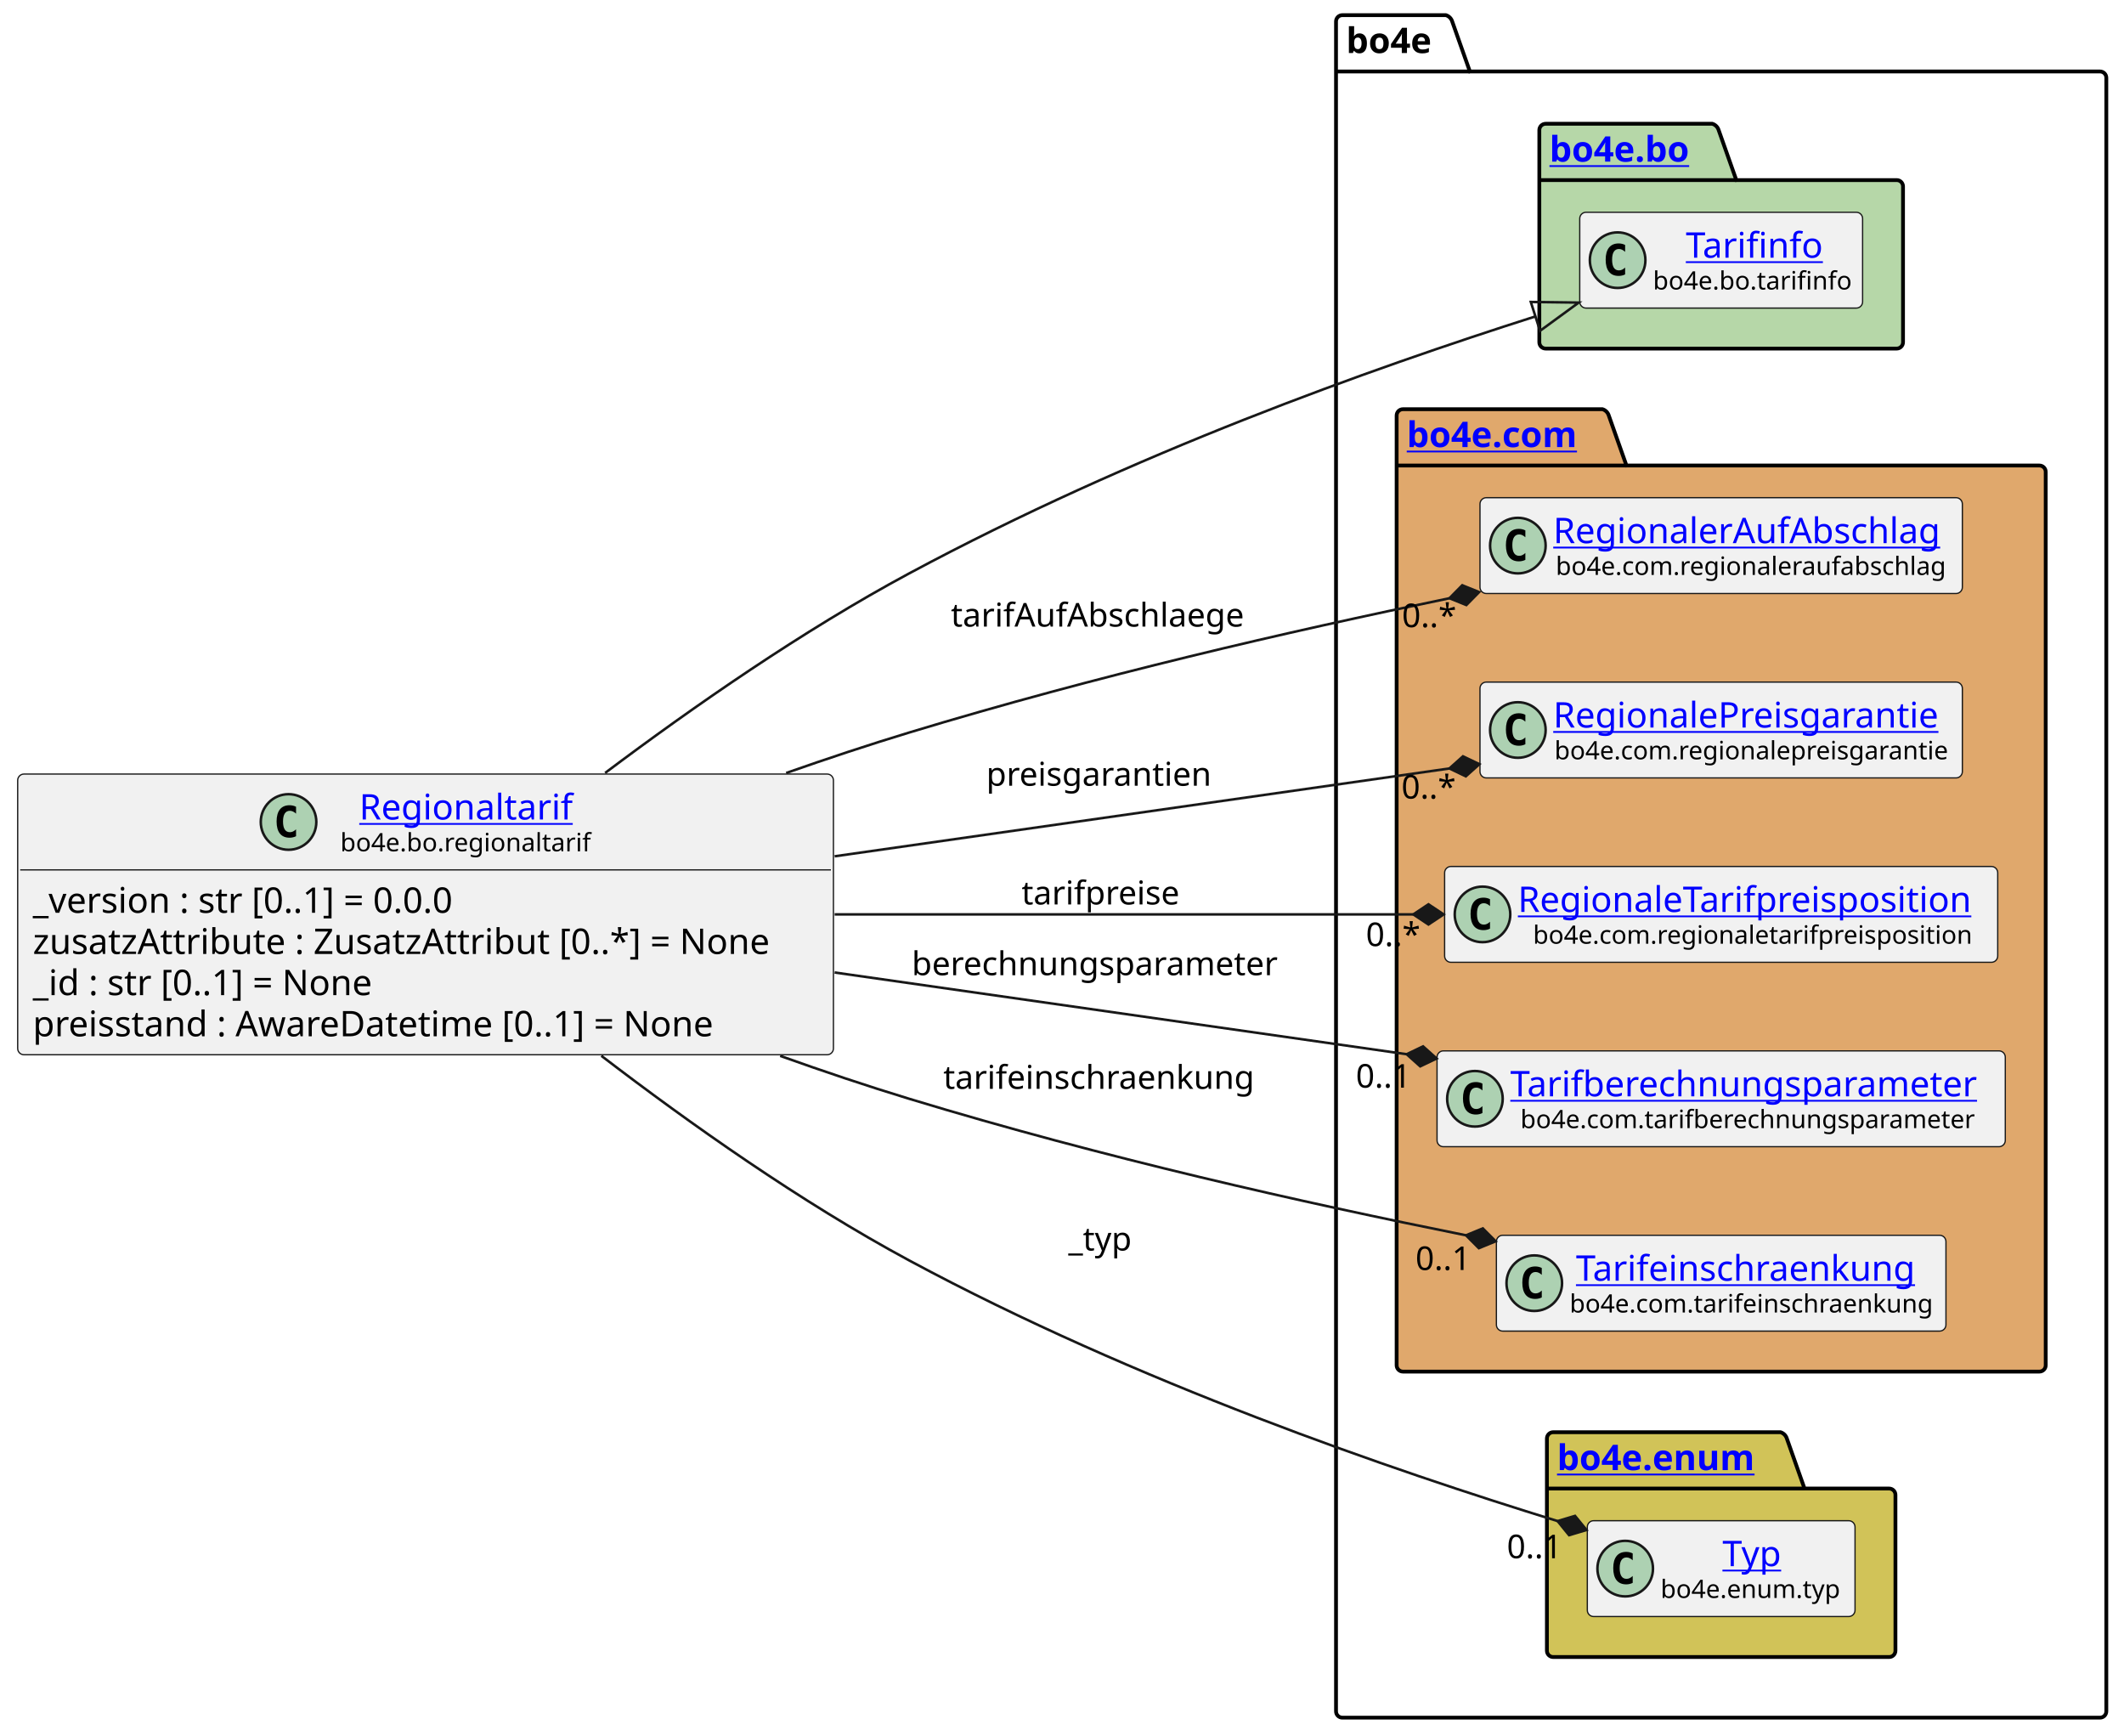
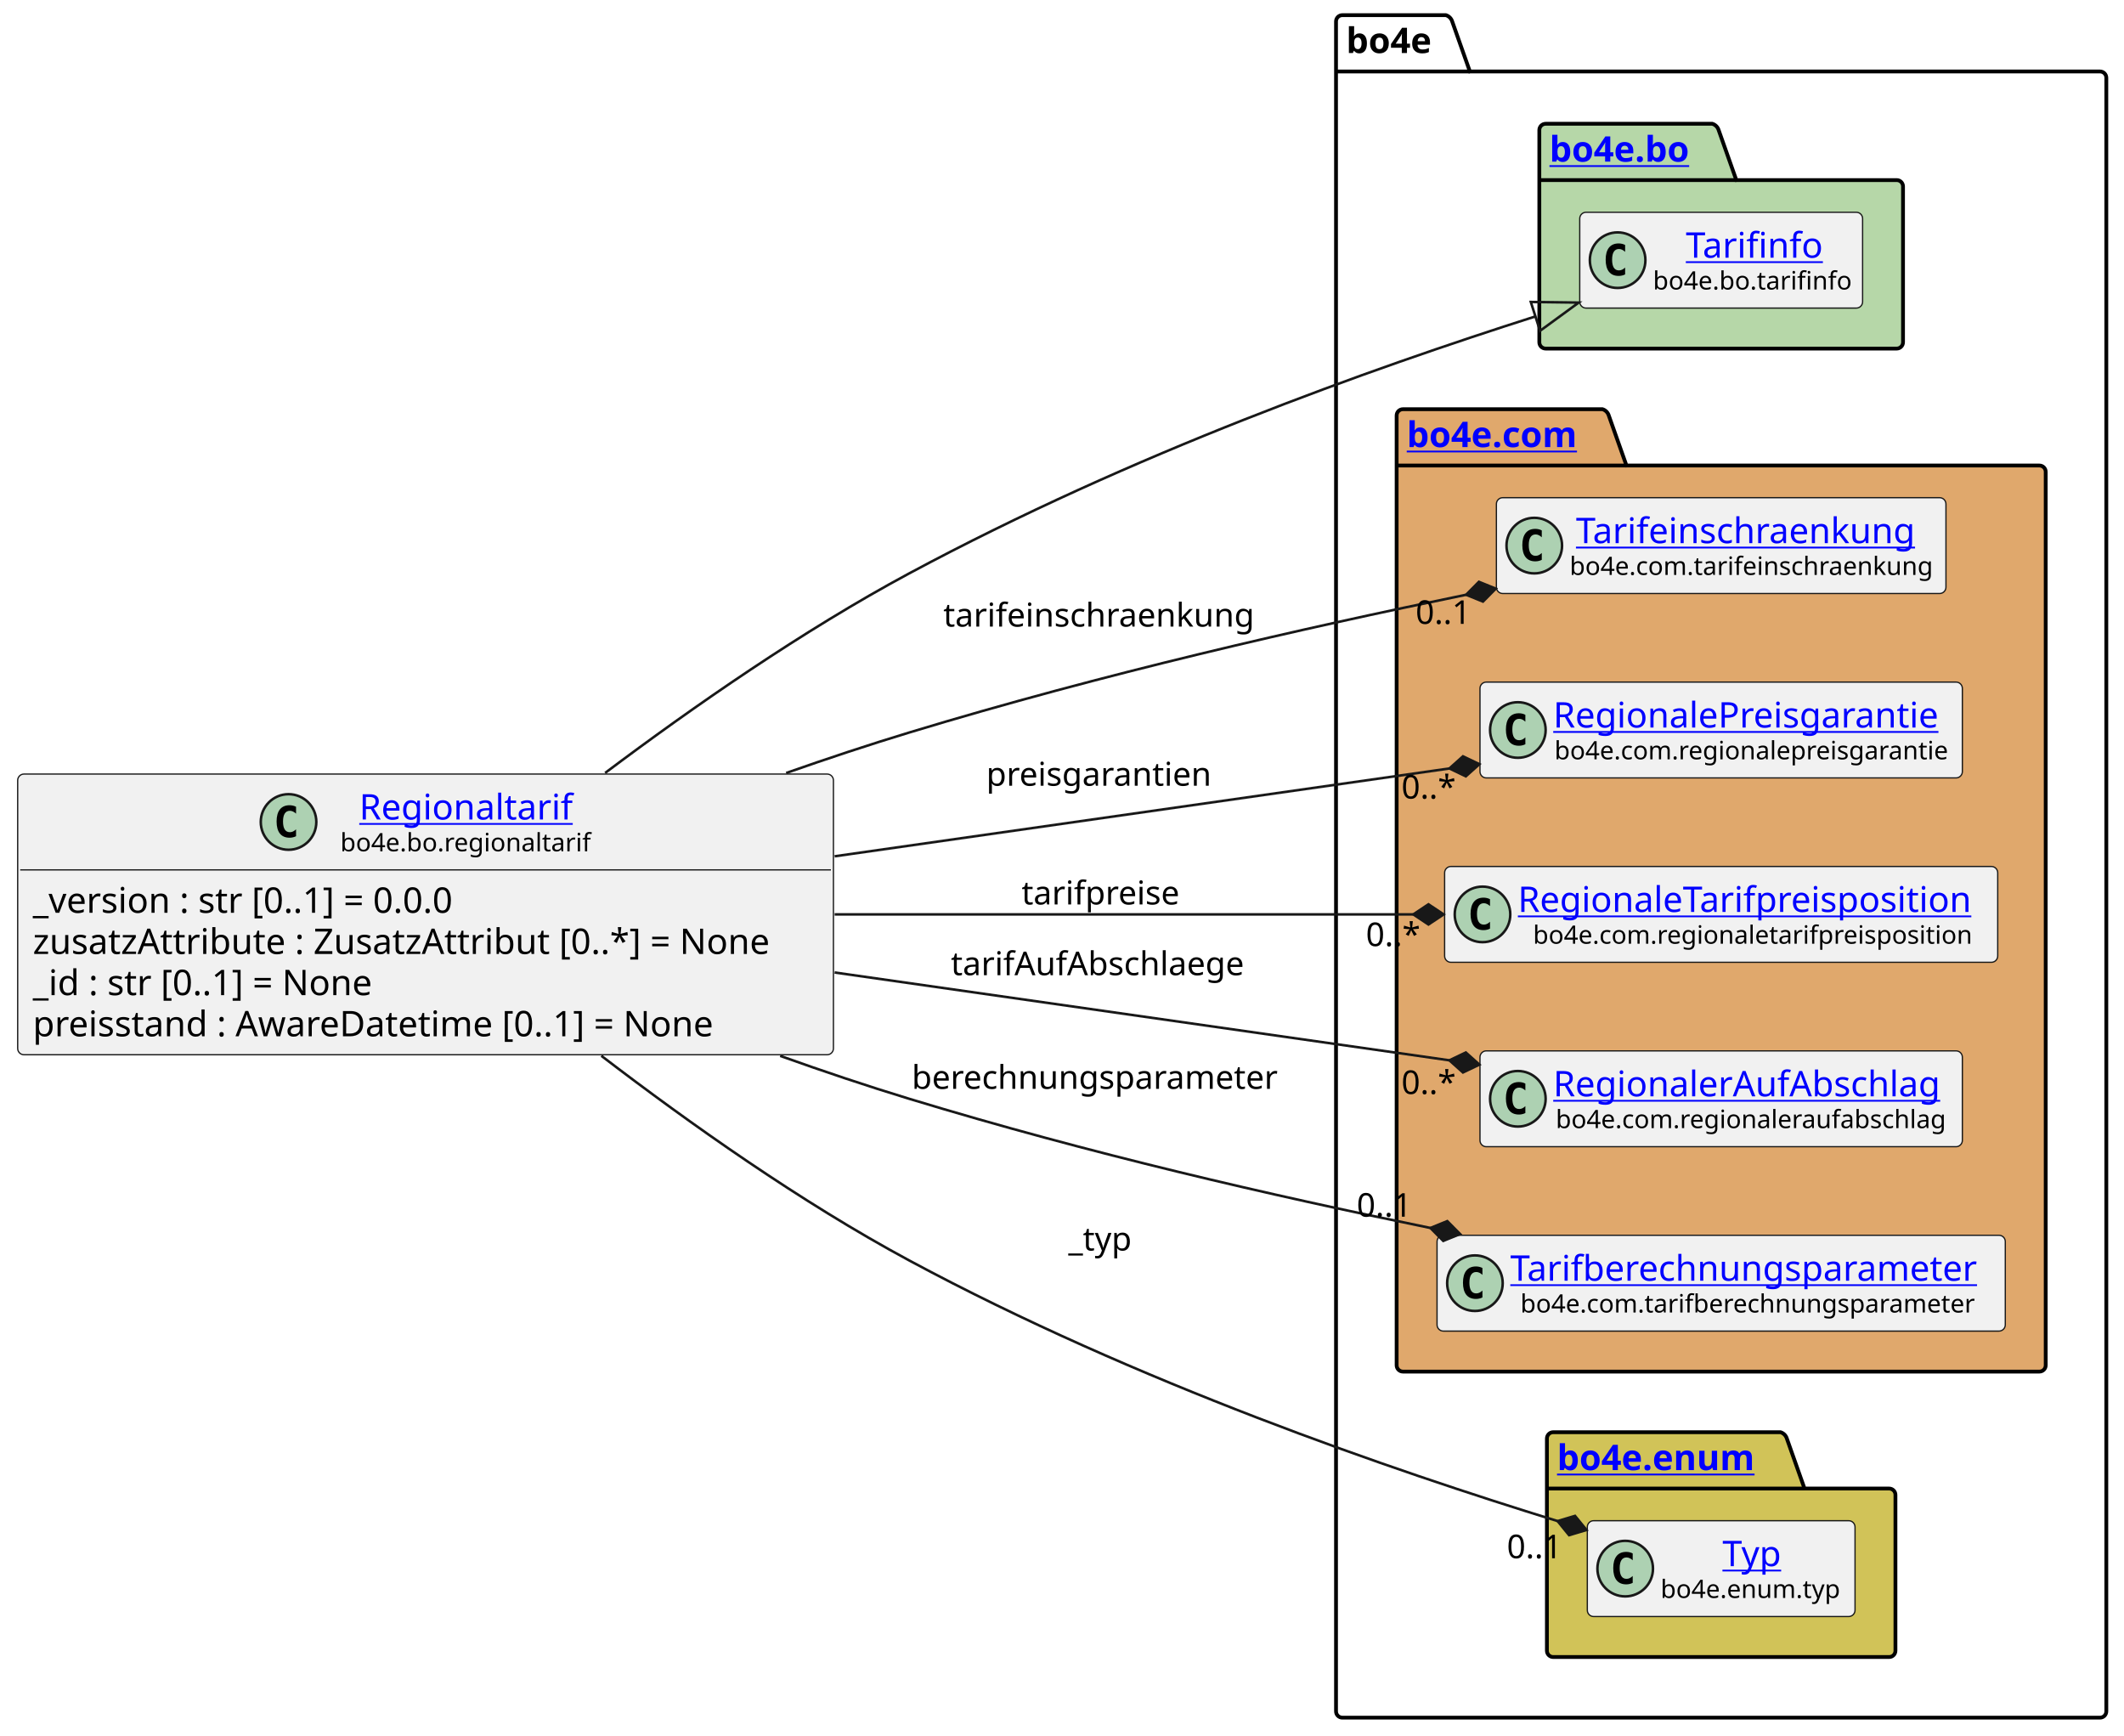
<svg xmlns="http://www.w3.org/2000/svg" xmlns:xlink="http://www.w3.org/1999/xlink" contentStyleType="text/css" height="687px" preserveAspectRatio="none" style="width:841px;height:687px;background:#FFFFFF;" version="1.1" viewBox="0 0 841 687" width="841px" zoomAndPan="magnify">
  <defs />
  <g>
    <g id="cluster_bo4e">
      <path d="M531.5,6 L572.5,6 A3.75,3.75 0 0 1 575,8.5 L582,28.297 L831.5,28.297 A2.5,2.5 0 0 1 834,30.797 L834,677.5 A2.5,2.5 0 0 1 831.5,680 L531.5,680 A2.5,2.5 0 0 1 529,677.5 L529,8.5 A2.5,2.5 0 0 1 531.5,6 " fill="none" style="stroke:#000000;stroke-width:1.5;" />
      <line style="stroke:#000000;stroke-width:1.5;" x1="529" x2="582" y1="28.297" y2="28.297" />
      <text fill="#000000" font-family="sans-serif" font-size="14" font-weight="bold" lengthAdjust="spacing" textLength="40" x="533" y="20.995">bo4e</text>
    </g>
    <g id="cluster_bo">
      <path d="M612,49 L678,49 A3.75,3.75 0 0 1 680.5,51.5 L687.5,71.297 L751,71.297 A2.5,2.5 0 0 1 753.5,73.797 L753.5,135.5 A2.5,2.5 0 0 1 751,138 L612,138 A2.5,2.5 0 0 1 609.5,135.5 L609.5,51.5 A2.5,2.5 0 0 1 612,49 " fill="#B6D7A8" style="stroke:#000000;stroke-width:1.5;" />
      <line style="stroke:#000000;stroke-width:1.5;" x1="609.5" x2="687.5" y1="71.297" y2="71.297" />
      <a href="https://bo4e.github.io/BO4E-python/latest/api/bo4e.bo.html" target="_top" title="https://bo4e.github.io/BO4E-python/latest/api/bo4e.bo.html" xlink:actuate="onRequest" xlink:href="https://bo4e.github.io/BO4E-python/latest/api/bo4e.bo.html" xlink:show="new" xlink:title="https://bo4e.github.io/BO4E-python/latest/api/bo4e.bo.html" xlink:type="simple">
        <text fill="#0000FF" font-family="sans-serif" font-size="14" font-weight="bold" lengthAdjust="spacing" text-decoration="underline" textLength="65" x="613.5" y="63.995">bo4e.bo</text>
      </a>
    </g>
    <g id="cluster_com">
      <path d="M555.5,162 L634.5,162 A3.75,3.75 0 0 1 637,164.5 L644,184.297 L807.5,184.297 A2.5,2.5 0 0 1 810,186.797 L810,540.5 A2.5,2.5 0 0 1 807.5,543 L555.5,543 A2.5,2.5 0 0 1 553,540.5 L553,164.5 A2.5,2.5 0 0 1 555.5,162 " fill="#E0A86C" style="stroke:#000000;stroke-width:1.5;" />
      <line style="stroke:#000000;stroke-width:1.5;" x1="553" x2="644" y1="184.297" y2="184.297" />
      <a href="https://bo4e.github.io/BO4E-python/latest/api/bo4e.com.html" target="_top" title="https://bo4e.github.io/BO4E-python/latest/api/bo4e.com.html" xlink:actuate="onRequest" xlink:href="https://bo4e.github.io/BO4E-python/latest/api/bo4e.com.html" xlink:show="new" xlink:title="https://bo4e.github.io/BO4E-python/latest/api/bo4e.com.html" xlink:type="simple">
        <text fill="#0000FF" font-family="sans-serif" font-size="14" font-weight="bold" lengthAdjust="spacing" text-decoration="underline" textLength="78" x="557" y="176.995">bo4e.com</text>
      </a>
    </g>
    <g id="cluster_enum">
      <path d="M615,567 L705,567 A3.75,3.75 0 0 1 707.5,569.5 L714.5,589.297 L748,589.297 A2.5,2.5 0 0 1 750.5,591.797 L750.5,653.5 A2.5,2.5 0 0 1 748,656 L615,656 A2.5,2.5 0 0 1 612.5,653.5 L612.5,569.5 A2.5,2.5 0 0 1 615,567 " fill="#D1C358" style="stroke:#000000;stroke-width:1.5;" />
      <line style="stroke:#000000;stroke-width:1.5;" x1="612.5" x2="714.5" y1="589.297" y2="589.297" />
      <a href="https://bo4e.github.io/BO4E-python/latest/api/bo4e.enum.html" target="_top" title="https://bo4e.github.io/BO4E-python/latest/api/bo4e.enum.html" xlink:actuate="onRequest" xlink:href="https://bo4e.github.io/BO4E-python/latest/api/bo4e.enum.html" xlink:show="new" xlink:title="https://bo4e.github.io/BO4E-python/latest/api/bo4e.enum.html" xlink:type="simple">
        <text fill="#0000FF" font-family="sans-serif" font-size="14" font-weight="bold" lengthAdjust="spacing" text-decoration="underline" textLength="89" x="616.5" y="581.995">bo4e.enum</text>
      </a>
    </g>
    <g id="elem_Tarifinfo">
      <rect codeLine="11" fill="#F1F1F1" height="37.938" id="Tarifinfo" rx="2.5" ry="2.5" style="stroke:#181818;stroke-width:0.5;" width="112" x="625.5" y="84.03" />
      <ellipse cx="640.5" cy="102.999" fill="#ADD1B2" rx="11" ry="11" style="stroke:#181818;stroke-width:1.0;" />
      <path d="M643.469,108.639 Q642.891,108.936 642.25,109.077 Q641.609,109.233 640.906,109.233 Q638.406,109.233 637.078,107.593 Q635.766,105.936 635.766,102.811 Q635.766,99.686 637.078,98.03 Q638.406,96.374 640.906,96.374 Q641.609,96.374 642.25,96.53 Q642.906,96.686 643.469,96.983 L643.469,99.702 Q642.844,99.124 642.25,98.858 Q641.656,98.577 641.031,98.577 Q639.688,98.577 639,99.655 Q638.312,100.718 638.312,102.811 Q638.312,104.905 639,105.983 Q639.688,107.046 641.031,107.046 Q641.656,107.046 642.25,106.78 Q642.844,106.499 643.469,105.921 L643.469,108.639 Z " fill="#000000" />
      <a href="https://bo4e.github.io/BO4E-python/latest/api/bo4e.bo.html#bo4e.bo.tarifinfo.Tarifinfo" target="_top" title="https://bo4e.github.io/BO4E-python/latest/api/bo4e.bo.html#bo4e.bo.tarifinfo.Tarifinfo" xlink:actuate="onRequest" xlink:href="https://bo4e.github.io/BO4E-python/latest/api/bo4e.bo.html#bo4e.bo.tarifinfo.Tarifinfo" xlink:show="new" xlink:title="https://bo4e.github.io/BO4E-python/latest/api/bo4e.bo.html#bo4e.bo.tarifinfo.Tarifinfo" xlink:type="simple">
        <text fill="#0000FF" font-family="sans-serif" font-size="14" lengthAdjust="spacing" text-decoration="underline" textLength="54" x="667.5" y="102.025">Tarifinfo</text>
      </a>
      <text fill="#000000" font-family="sans-serif" font-size="10" lengthAdjust="spacing" textLength="80" x="654.5" y="114.609">bo4e.bo.tarifinfo</text>
    </g>
-     <g id="elem_RegionalerAufAbschlag">
-       <rect codeLine="14" fill="#F1F1F1" height="37.938" id="RegionalerAufAbschlag" rx="2.5" ry="2.5" style="stroke:#181818;stroke-width:0.5;" width="191" x="586" y="197.03" />
-       <ellipse cx="601" cy="215.999" fill="#ADD1B2" rx="11" ry="11" style="stroke:#181818;stroke-width:1.0;" />
-       <path d="M603.969,221.639 Q603.391,221.936 602.75,222.077 Q602.109,222.233 601.406,222.233 Q598.906,222.233 597.578,220.593 Q596.266,218.936 596.266,215.811 Q596.266,212.686 597.578,211.03 Q598.906,209.374 601.406,209.374 Q602.109,209.374 602.75,209.53 Q603.406,209.686 603.969,209.983 L603.969,212.702 Q603.344,212.124 602.75,211.858 Q602.156,211.577 601.531,211.577 Q600.188,211.577 599.5,212.655 Q598.812,213.718 598.812,215.811 Q598.812,217.905 599.5,218.983 Q600.188,220.046 601.531,220.046 Q602.156,220.046 602.75,219.78 Q603.344,219.499 603.969,218.921 L603.969,221.639 Z " fill="#000000" />
-       <a href="https://bo4e.github.io/BO4E-python/latest/api/bo4e.com.html#bo4e.com.regionaleraufabschlag.RegionalerAufAbschlag" target="_top" title="https://bo4e.github.io/BO4E-python/latest/api/bo4e.com.html#bo4e.com.regionaleraufabschlag.RegionalerAufAbschlag" xlink:actuate="onRequest" xlink:href="https://bo4e.github.io/BO4E-python/latest/api/bo4e.com.html#bo4e.com.regionaleraufabschlag.RegionalerAufAbschlag" xlink:show="new" xlink:title="https://bo4e.github.io/BO4E-python/latest/api/bo4e.com.html#bo4e.com.regionaleraufabschlag.RegionalerAufAbschlag" xlink:type="simple">
-         <text fill="#0000FF" font-family="sans-serif" font-size="14" lengthAdjust="spacing" text-decoration="underline" textLength="159" x="615" y="215.025">RegionalerAufAbschlag</text>
+     <g id="elem_Tarifeinschraenkung">
+       <rect codeLine="14" fill="#F1F1F1" height="37.938" id="Tarifeinschraenkung" rx="2.5" ry="2.5" style="stroke:#181818;stroke-width:0.5;" width="178" x="592.5" y="197.03" />
+       <ellipse cx="607.5" cy="215.999" fill="#ADD1B2" rx="11" ry="11" style="stroke:#181818;stroke-width:1.0;" />
+       <path d="M610.469,221.639 Q609.891,221.936 609.25,222.077 Q608.609,222.233 607.906,222.233 Q605.406,222.233 604.078,220.593 Q602.766,218.936 602.766,215.811 Q602.766,212.686 604.078,211.03 Q605.406,209.374 607.906,209.374 Q608.609,209.374 609.25,209.53 Q609.906,209.686 610.469,209.983 L610.469,212.702 Q609.844,212.124 609.25,211.858 Q608.656,211.577 608.031,211.577 Q606.688,211.577 606,212.655 Q605.312,213.718 605.312,215.811 Q605.312,217.905 606,218.983 Q606.688,220.046 608.031,220.046 Q608.656,220.046 609.25,219.78 Q609.844,219.499 610.469,218.921 L610.469,221.639 Z " fill="#000000" />
+       <a href="https://bo4e.github.io/BO4E-python/latest/api/bo4e.com.html#bo4e.com.tarifeinschraenkung.Tarifeinschraenkung" target="_top" title="https://bo4e.github.io/BO4E-python/latest/api/bo4e.com.html#bo4e.com.tarifeinschraenkung.Tarifeinschraenkung" xlink:actuate="onRequest" xlink:href="https://bo4e.github.io/BO4E-python/latest/api/bo4e.com.html#bo4e.com.tarifeinschraenkung.Tarifeinschraenkung" xlink:show="new" xlink:title="https://bo4e.github.io/BO4E-python/latest/api/bo4e.com.html#bo4e.com.tarifeinschraenkung.Tarifeinschraenkung" xlink:type="simple">
+         <text fill="#0000FF" font-family="sans-serif" font-size="14" lengthAdjust="spacing" text-decoration="underline" textLength="141" x="624" y="215.025">Tarifeinschraenkung</text>
      </a>
-       <text fill="#000000" font-family="sans-serif" font-size="10" lengthAdjust="spacing" textLength="157" x="616" y="227.609">bo4e.com.regionaleraufabschlag</text>
+       <text fill="#000000" font-family="sans-serif" font-size="10" lengthAdjust="spacing" textLength="146" x="621.5" y="227.609">bo4e.com.tarifeinschraenkung</text>
    </g>
    <g id="elem_RegionalePreisgarantie">
      <rect codeLine="15" fill="#F1F1F1" height="37.938" id="RegionalePreisgarantie" rx="2.5" ry="2.5" style="stroke:#181818;stroke-width:0.5;" width="191" x="586" y="270.03" />
      <ellipse cx="601" cy="288.999" fill="#ADD1B2" rx="11" ry="11" style="stroke:#181818;stroke-width:1.0;" />
      <path d="M603.969,294.639 Q603.391,294.936 602.75,295.077 Q602.109,295.233 601.406,295.233 Q598.906,295.233 597.578,293.592 Q596.266,291.936 596.266,288.811 Q596.266,285.686 597.578,284.03 Q598.906,282.374 601.406,282.374 Q602.109,282.374 602.75,282.53 Q603.406,282.686 603.969,282.983 L603.969,285.702 Q603.344,285.124 602.75,284.858 Q602.156,284.577 601.531,284.577 Q600.188,284.577 599.5,285.655 Q598.812,286.717 598.812,288.811 Q598.812,290.905 599.5,291.983 Q600.188,293.046 601.531,293.046 Q602.156,293.046 602.75,292.78 Q603.344,292.499 603.969,291.921 L603.969,294.639 Z " fill="#000000" />
      <a href="https://bo4e.github.io/BO4E-python/latest/api/bo4e.com.html#bo4e.com.regionalepreisgarantie.RegionalePreisgarantie" target="_top" title="https://bo4e.github.io/BO4E-python/latest/api/bo4e.com.html#bo4e.com.regionalepreisgarantie.RegionalePreisgarantie" xlink:actuate="onRequest" xlink:href="https://bo4e.github.io/BO4E-python/latest/api/bo4e.com.html#bo4e.com.regionalepreisgarantie.RegionalePreisgarantie" xlink:show="new" xlink:title="https://bo4e.github.io/BO4E-python/latest/api/bo4e.com.html#bo4e.com.regionalepreisgarantie.RegionalePreisgarantie" xlink:type="simple">
        <text fill="#0000FF" font-family="sans-serif" font-size="14" lengthAdjust="spacing" text-decoration="underline" textLength="159" x="615" y="288.025">RegionalePreisgarantie</text>
      </a>
      <text fill="#000000" font-family="sans-serif" font-size="10" lengthAdjust="spacing" textLength="158" x="615.5" y="300.609">bo4e.com.regionalepreisgarantie</text>
    </g>
    <g id="elem_RegionaleTarifpreisposition">
      <rect codeLine="16" fill="#F1F1F1" height="37.938" id="RegionaleTarifpreisposition" rx="2.5" ry="2.5" style="stroke:#181818;stroke-width:0.5;" width="219" x="572" y="343.03" />
      <ellipse cx="587" cy="361.999" fill="#ADD1B2" rx="11" ry="11" style="stroke:#181818;stroke-width:1.0;" />
      <path d="M589.969,367.639 Q589.391,367.936 588.75,368.077 Q588.109,368.233 587.406,368.233 Q584.906,368.233 583.578,366.592 Q582.266,364.936 582.266,361.811 Q582.266,358.686 583.578,357.03 Q584.906,355.374 587.406,355.374 Q588.109,355.374 588.75,355.53 Q589.406,355.686 589.969,355.983 L589.969,358.702 Q589.344,358.124 588.75,357.858 Q588.156,357.577 587.531,357.577 Q586.188,357.577 585.5,358.655 Q584.812,359.717 584.812,361.811 Q584.812,363.905 585.5,364.983 Q586.188,366.046 587.531,366.046 Q588.156,366.046 588.75,365.78 Q589.344,365.499 589.969,364.921 L589.969,367.639 Z " fill="#000000" />
      <a href="https://bo4e.github.io/BO4E-python/latest/api/bo4e.com.html#bo4e.com.regionaletarifpreisposition.RegionaleTarifpreisposition" target="_top" title="https://bo4e.github.io/BO4E-python/latest/api/bo4e.com.html#bo4e.com.regionaletarifpreisposition.RegionaleTarifpreisposition" xlink:actuate="onRequest" xlink:href="https://bo4e.github.io/BO4E-python/latest/api/bo4e.com.html#bo4e.com.regionaletarifpreisposition.RegionaleTarifpreisposition" xlink:show="new" xlink:title="https://bo4e.github.io/BO4E-python/latest/api/bo4e.com.html#bo4e.com.regionaletarifpreisposition.RegionaleTarifpreisposition" xlink:type="simple">
        <text fill="#0000FF" font-family="sans-serif" font-size="14" lengthAdjust="spacing" text-decoration="underline" textLength="187" x="601" y="361.025">RegionaleTarifpreisposition</text>
      </a>
      <text fill="#000000" font-family="sans-serif" font-size="10" lengthAdjust="spacing" textLength="175" x="607" y="373.609">bo4e.com.regionaletarifpreisposition</text>
    </g>
+     <g id="elem_RegionalerAufAbschlag">
+       <rect codeLine="17" fill="#F1F1F1" height="37.938" id="RegionalerAufAbschlag" rx="2.5" ry="2.5" style="stroke:#181818;stroke-width:0.5;" width="191" x="586" y="416.03" />
+       <ellipse cx="601" cy="434.999" fill="#ADD1B2" rx="11" ry="11" style="stroke:#181818;stroke-width:1.0;" />
+       <path d="M603.969,440.639 Q603.391,440.936 602.75,441.077 Q602.109,441.233 601.406,441.233 Q598.906,441.233 597.578,439.592 Q596.266,437.936 596.266,434.811 Q596.266,431.686 597.578,430.03 Q598.906,428.374 601.406,428.374 Q602.109,428.374 602.75,428.53 Q603.406,428.686 603.969,428.983 L603.969,431.702 Q603.344,431.124 602.75,430.858 Q602.156,430.577 601.531,430.577 Q600.188,430.577 599.5,431.655 Q598.812,432.717 598.812,434.811 Q598.812,436.905 599.5,437.983 Q600.188,439.046 601.531,439.046 Q602.156,439.046 602.75,438.78 Q603.344,438.499 603.969,437.921 L603.969,440.639 Z " fill="#000000" />
+       <a href="https://bo4e.github.io/BO4E-python/latest/api/bo4e.com.html#bo4e.com.regionaleraufabschlag.RegionalerAufAbschlag" target="_top" title="https://bo4e.github.io/BO4E-python/latest/api/bo4e.com.html#bo4e.com.regionaleraufabschlag.RegionalerAufAbschlag" xlink:actuate="onRequest" xlink:href="https://bo4e.github.io/BO4E-python/latest/api/bo4e.com.html#bo4e.com.regionaleraufabschlag.RegionalerAufAbschlag" xlink:show="new" xlink:title="https://bo4e.github.io/BO4E-python/latest/api/bo4e.com.html#bo4e.com.regionaleraufabschlag.RegionalerAufAbschlag" xlink:type="simple">
+         <text fill="#0000FF" font-family="sans-serif" font-size="14" lengthAdjust="spacing" text-decoration="underline" textLength="159" x="615" y="434.025">RegionalerAufAbschlag</text>
+       </a>
+       <text fill="#000000" font-family="sans-serif" font-size="10" lengthAdjust="spacing" textLength="157" x="616" y="446.609">bo4e.com.regionaleraufabschlag</text>
+     </g>
    <g id="elem_Tarifberechnungsparameter">
-       <rect codeLine="17" fill="#F1F1F1" height="37.938" id="Tarifberechnungsparameter" rx="2.5" ry="2.5" style="stroke:#181818;stroke-width:0.5;" width="225" x="569" y="416.03" />
-       <ellipse cx="584" cy="434.999" fill="#ADD1B2" rx="11" ry="11" style="stroke:#181818;stroke-width:1.0;" />
-       <path d="M586.969,440.639 Q586.391,440.936 585.75,441.077 Q585.109,441.233 584.406,441.233 Q581.906,441.233 580.578,439.592 Q579.266,437.936 579.266,434.811 Q579.266,431.686 580.578,430.03 Q581.906,428.374 584.406,428.374 Q585.109,428.374 585.75,428.53 Q586.406,428.686 586.969,428.983 L586.969,431.702 Q586.344,431.124 585.75,430.858 Q585.156,430.577 584.531,430.577 Q583.188,430.577 582.5,431.655 Q581.812,432.717 581.812,434.811 Q581.812,436.905 582.5,437.983 Q583.188,439.046 584.531,439.046 Q585.156,439.046 585.75,438.78 Q586.344,438.499 586.969,437.921 L586.969,440.639 Z " fill="#000000" />
+       <rect codeLine="18" fill="#F1F1F1" height="37.938" id="Tarifberechnungsparameter" rx="2.5" ry="2.5" style="stroke:#181818;stroke-width:0.5;" width="225" x="569" y="489.03" />
+       <ellipse cx="584" cy="507.999" fill="#ADD1B2" rx="11" ry="11" style="stroke:#181818;stroke-width:1.0;" />
+       <path d="M586.969,513.639 Q586.391,513.936 585.75,514.077 Q585.109,514.233 584.406,514.233 Q581.906,514.233 580.578,512.592 Q579.266,510.936 579.266,507.811 Q579.266,504.686 580.578,503.03 Q581.906,501.374 584.406,501.374 Q585.109,501.374 585.75,501.53 Q586.406,501.686 586.969,501.983 L586.969,504.702 Q586.344,504.124 585.75,503.858 Q585.156,503.577 584.531,503.577 Q583.188,503.577 582.5,504.655 Q581.812,505.717 581.812,507.811 Q581.812,509.905 582.5,510.983 Q583.188,512.046 584.531,512.046 Q585.156,512.046 585.75,511.78 Q586.344,511.499 586.969,510.921 L586.969,513.639 Z " fill="#000000" />
      <a href="https://bo4e.github.io/BO4E-python/latest/api/bo4e.com.html#bo4e.com.tarifberechnungsparameter.Tarifberechnungsparameter" target="_top" title="https://bo4e.github.io/BO4E-python/latest/api/bo4e.com.html#bo4e.com.tarifberechnungsparameter.Tarifberechnungsparameter" xlink:actuate="onRequest" xlink:href="https://bo4e.github.io/BO4E-python/latest/api/bo4e.com.html#bo4e.com.tarifberechnungsparameter.Tarifberechnungsparameter" xlink:show="new" xlink:title="https://bo4e.github.io/BO4E-python/latest/api/bo4e.com.html#bo4e.com.tarifberechnungsparameter.Tarifberechnungsparameter" xlink:type="simple">
-         <text fill="#0000FF" font-family="sans-serif" font-size="14" lengthAdjust="spacing" text-decoration="underline" textLength="193" x="598" y="434.025">Tarifberechnungsparameter</text>
+         <text fill="#0000FF" font-family="sans-serif" font-size="14" lengthAdjust="spacing" text-decoration="underline" textLength="193" x="598" y="507.025">Tarifberechnungsparameter</text>
      </a>
-       <text fill="#000000" font-family="sans-serif" font-size="10" lengthAdjust="spacing" textLength="185" x="602" y="446.609">bo4e.com.tarifberechnungsparameter</text>
-     </g>
-     <g id="elem_Tarifeinschraenkung">
-       <rect codeLine="18" fill="#F1F1F1" height="37.938" id="Tarifeinschraenkung" rx="2.5" ry="2.5" style="stroke:#181818;stroke-width:0.5;" width="178" x="592.5" y="489.03" />
-       <ellipse cx="607.5" cy="507.999" fill="#ADD1B2" rx="11" ry="11" style="stroke:#181818;stroke-width:1.0;" />
-       <path d="M610.469,513.639 Q609.891,513.936 609.25,514.077 Q608.609,514.233 607.906,514.233 Q605.406,514.233 604.078,512.592 Q602.766,510.936 602.766,507.811 Q602.766,504.686 604.078,503.03 Q605.406,501.374 607.906,501.374 Q608.609,501.374 609.25,501.53 Q609.906,501.686 610.469,501.983 L610.469,504.702 Q609.844,504.124 609.25,503.858 Q608.656,503.577 608.031,503.577 Q606.688,503.577 606,504.655 Q605.312,505.717 605.312,507.811 Q605.312,509.905 606,510.983 Q606.688,512.046 608.031,512.046 Q608.656,512.046 609.25,511.78 Q609.844,511.499 610.469,510.921 L610.469,513.639 Z " fill="#000000" />
-       <a href="https://bo4e.github.io/BO4E-python/latest/api/bo4e.com.html#bo4e.com.tarifeinschraenkung.Tarifeinschraenkung" target="_top" title="https://bo4e.github.io/BO4E-python/latest/api/bo4e.com.html#bo4e.com.tarifeinschraenkung.Tarifeinschraenkung" xlink:actuate="onRequest" xlink:href="https://bo4e.github.io/BO4E-python/latest/api/bo4e.com.html#bo4e.com.tarifeinschraenkung.Tarifeinschraenkung" xlink:show="new" xlink:title="https://bo4e.github.io/BO4E-python/latest/api/bo4e.com.html#bo4e.com.tarifeinschraenkung.Tarifeinschraenkung" xlink:type="simple">
-         <text fill="#0000FF" font-family="sans-serif" font-size="14" lengthAdjust="spacing" text-decoration="underline" textLength="141" x="624" y="507.025">Tarifeinschraenkung</text>
-       </a>
-       <text fill="#000000" font-family="sans-serif" font-size="10" lengthAdjust="spacing" textLength="146" x="621.5" y="519.609">bo4e.com.tarifeinschraenkung</text>
+       <text fill="#000000" font-family="sans-serif" font-size="10" lengthAdjust="spacing" textLength="185" x="602" y="519.609">bo4e.com.tarifberechnungsparameter</text>
    </g>
    <g id="elem_Typ">
      <rect codeLine="21" fill="#F1F1F1" height="37.938" id="Typ" rx="2.5" ry="2.5" style="stroke:#181818;stroke-width:0.5;" width="106" x="628.5" y="602.03" />
      <ellipse cx="643.5" cy="620.999" fill="#ADD1B2" rx="11" ry="11" style="stroke:#181818;stroke-width:1.0;" />
      <path d="M646.469,626.639 Q645.891,626.936 645.25,627.077 Q644.609,627.233 643.906,627.233 Q641.406,627.233 640.078,625.592 Q638.766,623.936 638.766,620.811 Q638.766,617.686 640.078,616.03 Q641.406,614.374 643.906,614.374 Q644.609,614.374 645.25,614.53 Q645.906,614.686 646.469,614.983 L646.469,617.702 Q645.844,617.124 645.25,616.858 Q644.656,616.577 644.031,616.577 Q642.688,616.577 642,617.655 Q641.312,618.717 641.312,620.811 Q641.312,622.905 642,623.983 Q642.688,625.046 644.031,625.046 Q644.656,625.046 645.25,624.78 Q645.844,624.499 646.469,623.921 L646.469,626.639 Z " fill="#000000" />
      <a href="https://bo4e.github.io/BO4E-python/latest/api/bo4e.enum.html#bo4e.enum.typ.Typ" target="_top" title="https://bo4e.github.io/BO4E-python/latest/api/bo4e.enum.html#bo4e.enum.typ.Typ" xlink:actuate="onRequest" xlink:href="https://bo4e.github.io/BO4E-python/latest/api/bo4e.enum.html#bo4e.enum.typ.Typ" xlink:show="new" xlink:title="https://bo4e.github.io/BO4E-python/latest/api/bo4e.enum.html#bo4e.enum.typ.Typ" xlink:type="simple">
        <text fill="#0000FF" font-family="sans-serif" font-size="14" lengthAdjust="spacing" text-decoration="underline" textLength="25" x="682" y="620.025">Typ</text>
      </a>
      <text fill="#000000" font-family="sans-serif" font-size="10" lengthAdjust="spacing" textLength="74" x="657.5" y="632.609">bo4e.enum.typ</text>
    </g>
    <g id="elem_Regionaltarif">
      <rect codeLine="3" fill="#F1F1F1" height="111.125" id="Regionaltarif" rx="2.5" ry="2.5" style="stroke:#181818;stroke-width:0.5;" width="323" x="7" y="306.44" />
      <ellipse cx="114.25" cy="325.409" fill="#ADD1B2" rx="11" ry="11" style="stroke:#181818;stroke-width:1.0;" />
      <path d="M117.219,331.049 Q116.641,331.346 116,331.487 Q115.359,331.643 114.656,331.643 Q112.156,331.643 110.828,330.002 Q109.516,328.346 109.516,325.221 Q109.516,322.096 110.828,320.44 Q112.156,318.784 114.656,318.784 Q115.359,318.784 116,318.94 Q116.656,319.096 117.219,319.393 L117.219,322.112 Q116.594,321.534 116,321.268 Q115.406,320.987 114.781,320.987 Q113.438,320.987 112.75,322.065 Q112.062,323.127 112.062,325.221 Q112.062,327.315 112.75,328.393 Q113.438,329.456 114.781,329.456 Q115.406,329.456 116,329.19 Q116.594,328.909 117.219,328.331 L117.219,331.049 Z " fill="#000000" />
      <a href="https://bo4e.github.io/BO4E-python/latest/api/bo4e.bo.html#bo4e.bo.regionaltarif.Regionaltarif" target="_top" title="https://bo4e.github.io/BO4E-python/latest/api/bo4e.bo.html#bo4e.bo.regionaltarif.Regionaltarif" xlink:actuate="onRequest" xlink:href="https://bo4e.github.io/BO4E-python/latest/api/bo4e.bo.html#bo4e.bo.regionaltarif.Regionaltarif" xlink:show="new" xlink:title="https://bo4e.github.io/BO4E-python/latest/api/bo4e.bo.html#bo4e.bo.regionaltarif.Regionaltarif" xlink:type="simple">
        <text fill="#0000FF" font-family="sans-serif" font-size="14" lengthAdjust="spacing" text-decoration="underline" textLength="85" x="142.25" y="324.435">Regionaltarif</text>
      </a>
      <text fill="#000000" font-family="sans-serif" font-size="10" lengthAdjust="spacing" textLength="100" x="134.75" y="337.019">bo4e.bo.regionaltarif</text>
      <line style="stroke:#181818;stroke-width:0.5;" x1="8" x2="329" y1="344.377" y2="344.377" />
      <text fill="#000000" font-family="sans-serif" font-size="14" lengthAdjust="spacing" textLength="183" x="13" y="361.373">_version : str [0..1] = 0.0.0</text>
      <text fill="#000000" font-family="sans-serif" font-size="14" lengthAdjust="spacing" textLength="311" x="13" y="377.67">zusatzAttribute : ZusatzAttribut [0..*] = None</text>
      <text fill="#000000" font-family="sans-serif" font-size="14" lengthAdjust="spacing" textLength="147" x="13" y="393.966">_id : str [0..1] = None</text>
      <text fill="#000000" font-family="sans-serif" font-size="14" lengthAdjust="spacing" textLength="288" x="13" y="410.263">preisstand : AwareDatetime [0..1] = None</text>
    </g>
    <g id="link_Regionaltarif_Tarifinfo">
      <path codeLine="24" d="M239.6,306 C274.46,279.82 318.04,249.53 360,227 C448.7,179.37 542.572,146.121 607.952,125.261 " fill="none" id="Regionaltarif-to-Tarifinfo" style="stroke:#181818;stroke-width:1.0;" />
      <polygon fill="none" points="625.1,119.79,606.128,119.545,609.775,130.977,625.1,119.79" style="stroke:#181818;stroke-width:1.0;" />
    </g>
    <g id="link_Regionaltarif_Typ">
      <path codeLine="25" d="M238.1,417.98 C273.14,444.81 317.31,476.03 360,499 C449.92,547.38 551.732,582.157 616.722,602.177 " fill="none" id="Regionaltarif-to-Typ" style="stroke:#181818;stroke-width:1.0;" />
      <polygon fill="#181818" points="628.19,605.71,623.634,600.121,616.722,602.177,621.278,607.766,628.19,605.71" style="stroke:#181818;stroke-width:1.0;" />
      <text fill="#000000" font-family="sans-serif" font-size="13" lengthAdjust="spacing" textLength="27" x="423" y="495.067">_typ</text>
      <text fill="#000000" font-family="sans-serif" font-size="13" lengthAdjust="spacing" textLength="24" x="596.639" y="616.884">0..1</text>
    </g>
    <g id="link_Regionaltarif_Tarifberechnungsparameter">
-       <path codeLine="26" d="M330.48,385 C408.01,396.07 487.171,407.383 556.961,417.353 " fill="none" id="Regionaltarif-to-Tarifberechnungsparameter" style="stroke:#181818;stroke-width:1.0;" />
-       <polygon fill="#181818" points="568.84,419.05,563.466,414.242,556.961,417.353,562.335,422.161,568.84,419.05" style="stroke:#181818;stroke-width:1.0;" />
-       <text fill="#000000" font-family="sans-serif" font-size="13" lengthAdjust="spacing" textLength="151" x="361" y="386.067">berechnungsparameter</text>
-       <text fill="#000000" font-family="sans-serif" font-size="13" lengthAdjust="spacing" textLength="24" x="536.854" y="430.58">0..1</text>
+       <path codeLine="26" d="M308.9,418.01 C325.99,424.11 343.31,429.93 360,435 C431.94,456.86 502.964,473.14 566.375,486.14 " fill="none" id="Regionaltarif-to-Tarifberechnungsparameter" style="stroke:#181818;stroke-width:1.0;" />
+       <polygon fill="#181818" points="578.13,488.55,573.056,483.426,566.375,486.14,571.449,491.264,578.13,488.55" style="stroke:#181818;stroke-width:1.0;" />
+       <text fill="#000000" font-family="sans-serif" font-size="13" lengthAdjust="spacing" textLength="151" x="361" y="431.067">berechnungsparameter</text>
+       <text fill="#000000" font-family="sans-serif" font-size="13" lengthAdjust="spacing" textLength="24" x="537.185" y="481.669">0..1</text>
    </g>
    <g id="link_Regionaltarif_RegionaleTarifpreisposition">
      <path codeLine="27" d="M330.48,362 C409.03,362 489.45,362 559.6,362 " fill="none" id="Regionaltarif-to-RegionaleTarifpreisposition" style="stroke:#181818;stroke-width:1.0;" />
      <polygon fill="#181818" points="571.6,362,565.6,358,559.6,362,565.6,366,571.6,362" style="stroke:#181818;stroke-width:1.0;" />
      <text fill="#000000" font-family="sans-serif" font-size="13" lengthAdjust="spacing" textLength="64" x="404.5" y="358.067">tarifpreise</text>
      <text fill="#000000" font-family="sans-serif" font-size="13" lengthAdjust="spacing" textLength="23" x="540.823" y="374.552">0..*</text>
    </g>
    <g id="link_Regionaltarif_RegionalerAufAbschlag">
-       <path codeLine="28" d="M311.29,306.02 C327.61,300.29 344.1,294.82 360,290 C434.88,267.32 509.65,250.156 573.91,236.836 " fill="none" id="Regionaltarif-to-RegionalerAufAbschlag" style="stroke:#181818;stroke-width:1.0;" />
-       <polygon fill="#181818" points="585.66,234.4,578.973,231.701,573.91,236.836,580.597,239.535,585.66,234.4" style="stroke:#181818;stroke-width:1.0;" />
-       <text fill="#000000" font-family="sans-serif" font-size="13" lengthAdjust="spacing" textLength="120" x="376.5" y="248.067">tarifAufAbschlaege</text>
-       <text fill="#000000" font-family="sans-serif" font-size="13" lengthAdjust="spacing" textLength="23" x="555.113" y="248.293">0..*</text>
+       <path codeLine="28" d="M330.48,385 C414.44,396.99 502.381,409.552 573.891,419.772 " fill="none" id="Regionaltarif-to-RegionalerAufAbschlag" style="stroke:#181818;stroke-width:1.0;" />
+       <polygon fill="#181818" points="585.77,421.47,580.396,416.661,573.891,419.772,579.264,424.581,585.77,421.47" style="stroke:#181818;stroke-width:1.0;" />
+       <text fill="#000000" font-family="sans-serif" font-size="13" lengthAdjust="spacing" textLength="120" x="376.5" y="386.067">tarifAufAbschlaege</text>
+       <text fill="#000000" font-family="sans-serif" font-size="13" lengthAdjust="spacing" textLength="23" x="554.895" y="433.099">0..*</text>
    </g>
    <g id="link_Regionaltarif_RegionalePreisgarantie">
      <path codeLine="29" d="M330.48,339 C414.44,327.01 502.381,314.448 573.891,304.228 " fill="none" id="Regionaltarif-to-RegionalePreisgarantie" style="stroke:#181818;stroke-width:1.0;" />
      <polygon fill="#181818" points="585.77,302.53,579.264,299.419,573.891,304.228,580.396,307.339,585.77,302.53" style="stroke:#181818;stroke-width:1.0;" />
      <text fill="#000000" font-family="sans-serif" font-size="13" lengthAdjust="spacing" textLength="92" x="390.5" y="311.067">preisgarantien</text>
      <text fill="#000000" font-family="sans-serif" font-size="13" lengthAdjust="spacing" textLength="23" x="554.895" y="316.146">0..*</text>
    </g>
    <g id="link_Regionaltarif_Tarifeinschraenkung">
-       <path codeLine="30" d="M308.9,418.01 C325.99,424.11 343.31,429.93 360,435 C437.4,458.51 515.585,476.005 580.455,489.045 " fill="none" id="Regionaltarif-to-Tarifeinschraenkung" style="stroke:#181818;stroke-width:1.0;" />
-       <polygon fill="#181818" points="592.22,491.41,587.126,486.306,580.455,489.045,585.549,494.149,592.22,491.41" style="stroke:#181818;stroke-width:1.0;" />
-       <text fill="#000000" font-family="sans-serif" font-size="13" lengthAdjust="spacing" textLength="126" x="373.5" y="431.067">tarifeinschraenkung</text>
-       <text fill="#000000" font-family="sans-serif" font-size="13" lengthAdjust="spacing" textLength="24" x="560.466" y="502.786">0..1</text>
+       <path codeLine="30" d="M311.29,306.02 C327.61,300.29 344.1,294.82 360,290 C437.47,266.53 515.656,248.786 580.506,235.456 " fill="none" id="Regionaltarif-to-Tarifeinschraenkung" style="stroke:#181818;stroke-width:1.0;" />
+       <polygon fill="#181818" points="592.26,233.04,585.577,230.33,580.506,235.456,587.188,238.166,592.26,233.04" style="stroke:#181818;stroke-width:1.0;" />
+       <text fill="#000000" font-family="sans-serif" font-size="13" lengthAdjust="spacing" textLength="126" x="373.5" y="248.067">tarifeinschraenkung</text>
+       <text fill="#000000" font-family="sans-serif" font-size="13" lengthAdjust="spacing" textLength="24" x="560.509" y="246.991">0..1</text>
    </g>
  </g>
</svg>
